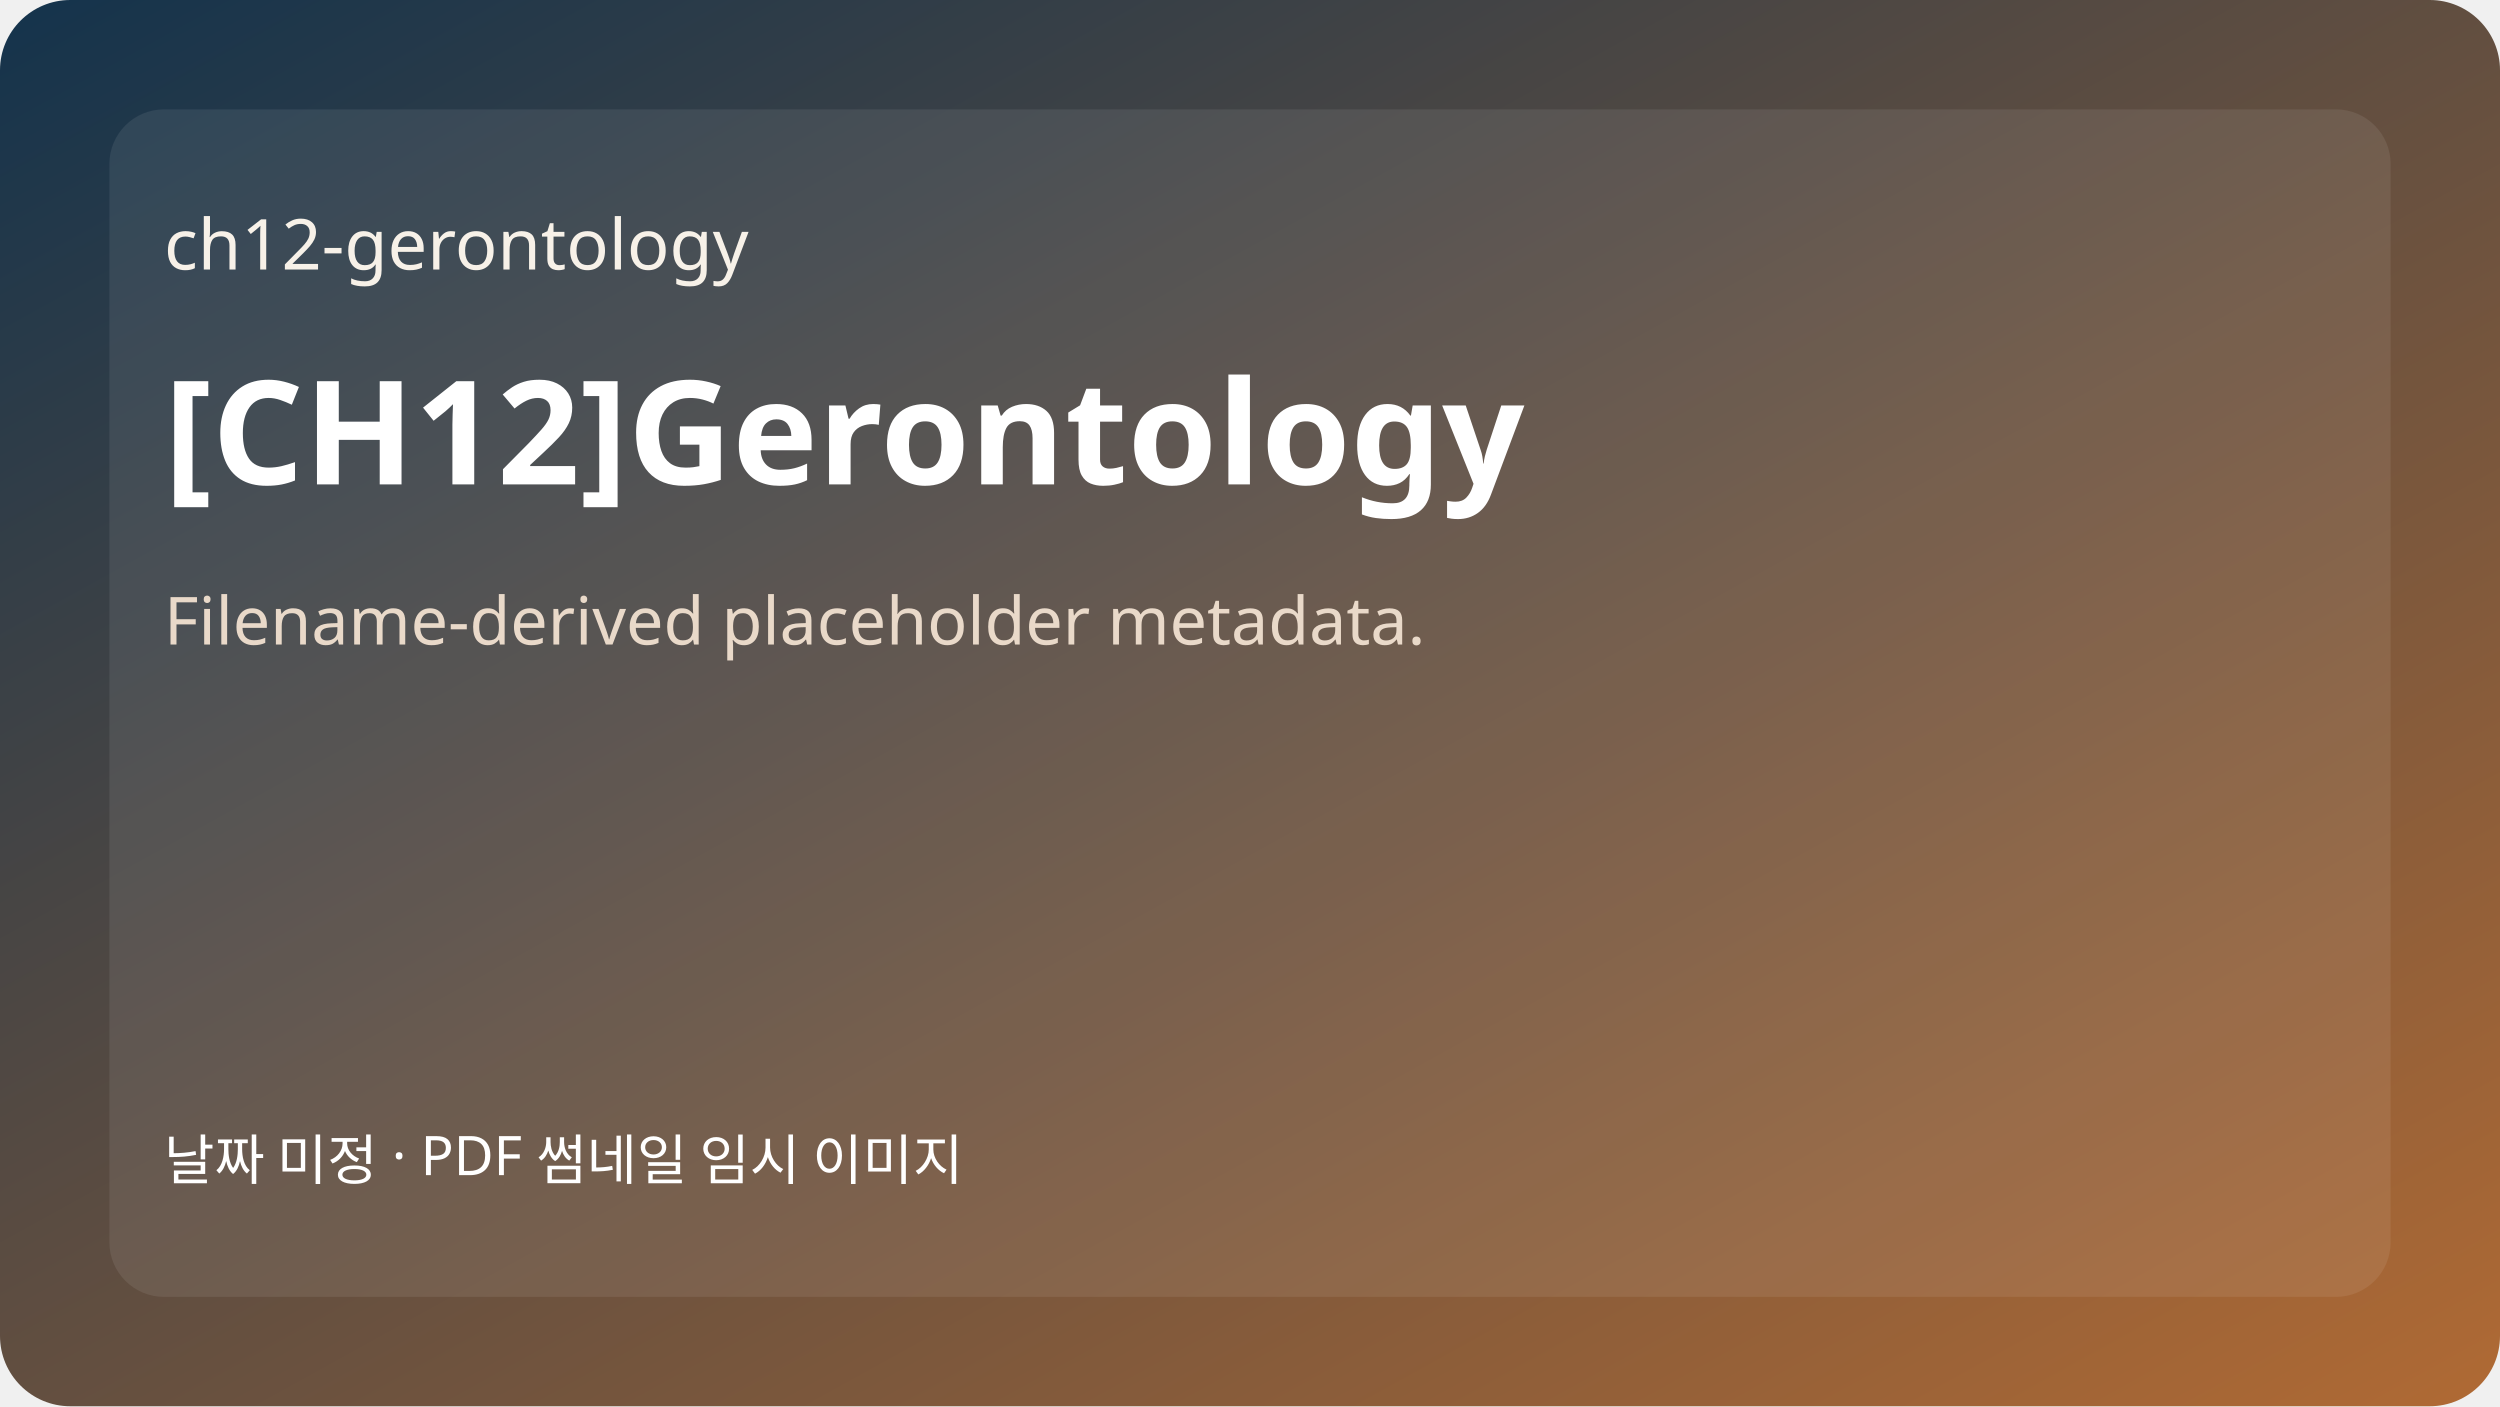
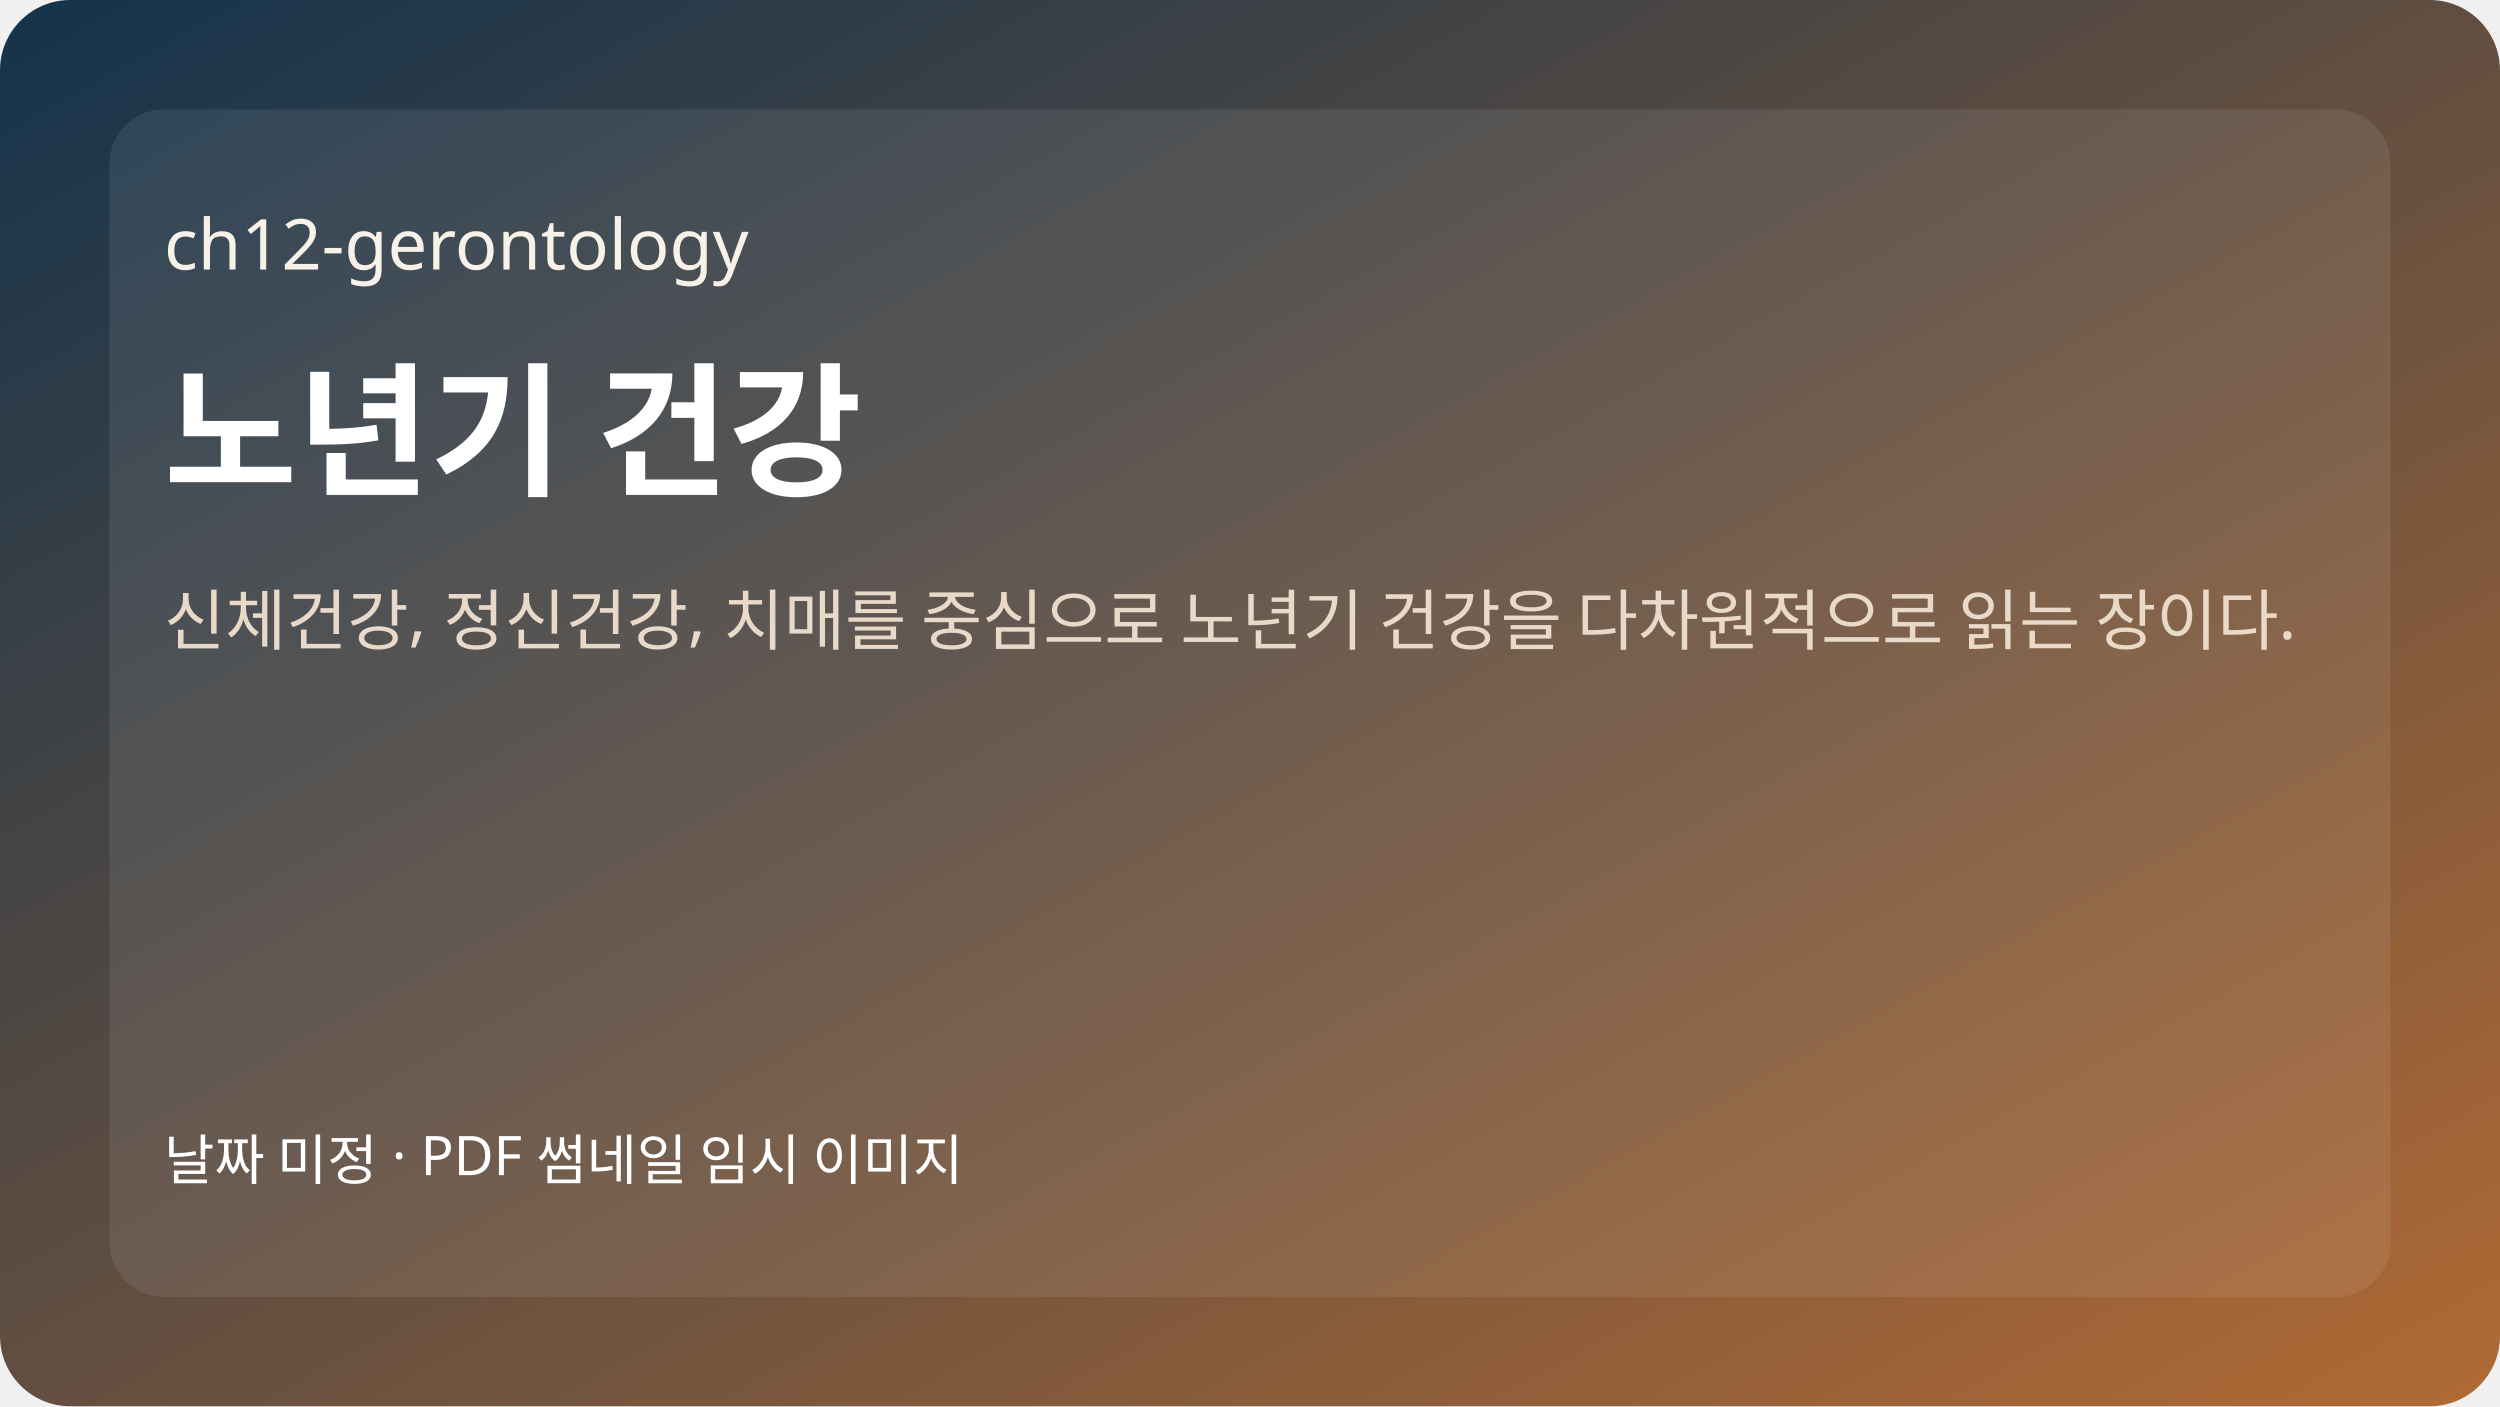
<svg xmlns="http://www.w3.org/2000/svg" width="1280" height="720" viewBox="0 0 1280 720">
  <defs>
    <linearGradient id="bg" x1="0" y1="0" x2="1" y2="1">
      <stop offset="0%" stop-color="#14334c" />
      <stop offset="100%" stop-color="#b06a34" />
    </linearGradient>
  </defs>
  <rect width="1280" height="720" fill="url(#bg)" rx="36" />
  <rect x="56" y="56" width="1168" height="608" fill="rgba(255,255,255,0.08)" rx="28" />
  <text x="84" y="138" fill="#f7f1e8" font-size="36" font-family="'Segoe UI', 'Noto Sans KR', sans-serif">ch12-gerontology</text>
-   <text x="84" y="248" fill="#ffffff" font-size="74" font-weight="700" font-family="'Segoe UI', 'Noto Sans KR', sans-serif">[CH12]Gerontology</text>
-   <text x="84" y="330" fill="#e9d9c9" font-size="34" font-family="'Segoe UI', 'Noto Sans KR', sans-serif">Filename-derived placeholder metadata.</text>
+   <text x="84" y="248" fill="#ffffff" font-size="74" font-weight="700" font-family="'Segoe UI', 'Noto Sans KR', sans-serif">노년기 건강</text>
+   <text x="84" y="330" fill="#e9d9c9" font-size="34" font-family="'Segoe UI', 'Noto Sans KR', sans-serif">신체건강, 정신건강, 치매를 중심으로 노년기 건강을 다차원적으로 읽는 장이다.</text>
  <text x="84" y="604" fill="#ffffff" font-size="28" font-family="'Segoe UI', 'Noto Sans KR', sans-serif">날짜 미정 · PDF 썸네일 임시 이미지</text>
</svg>
